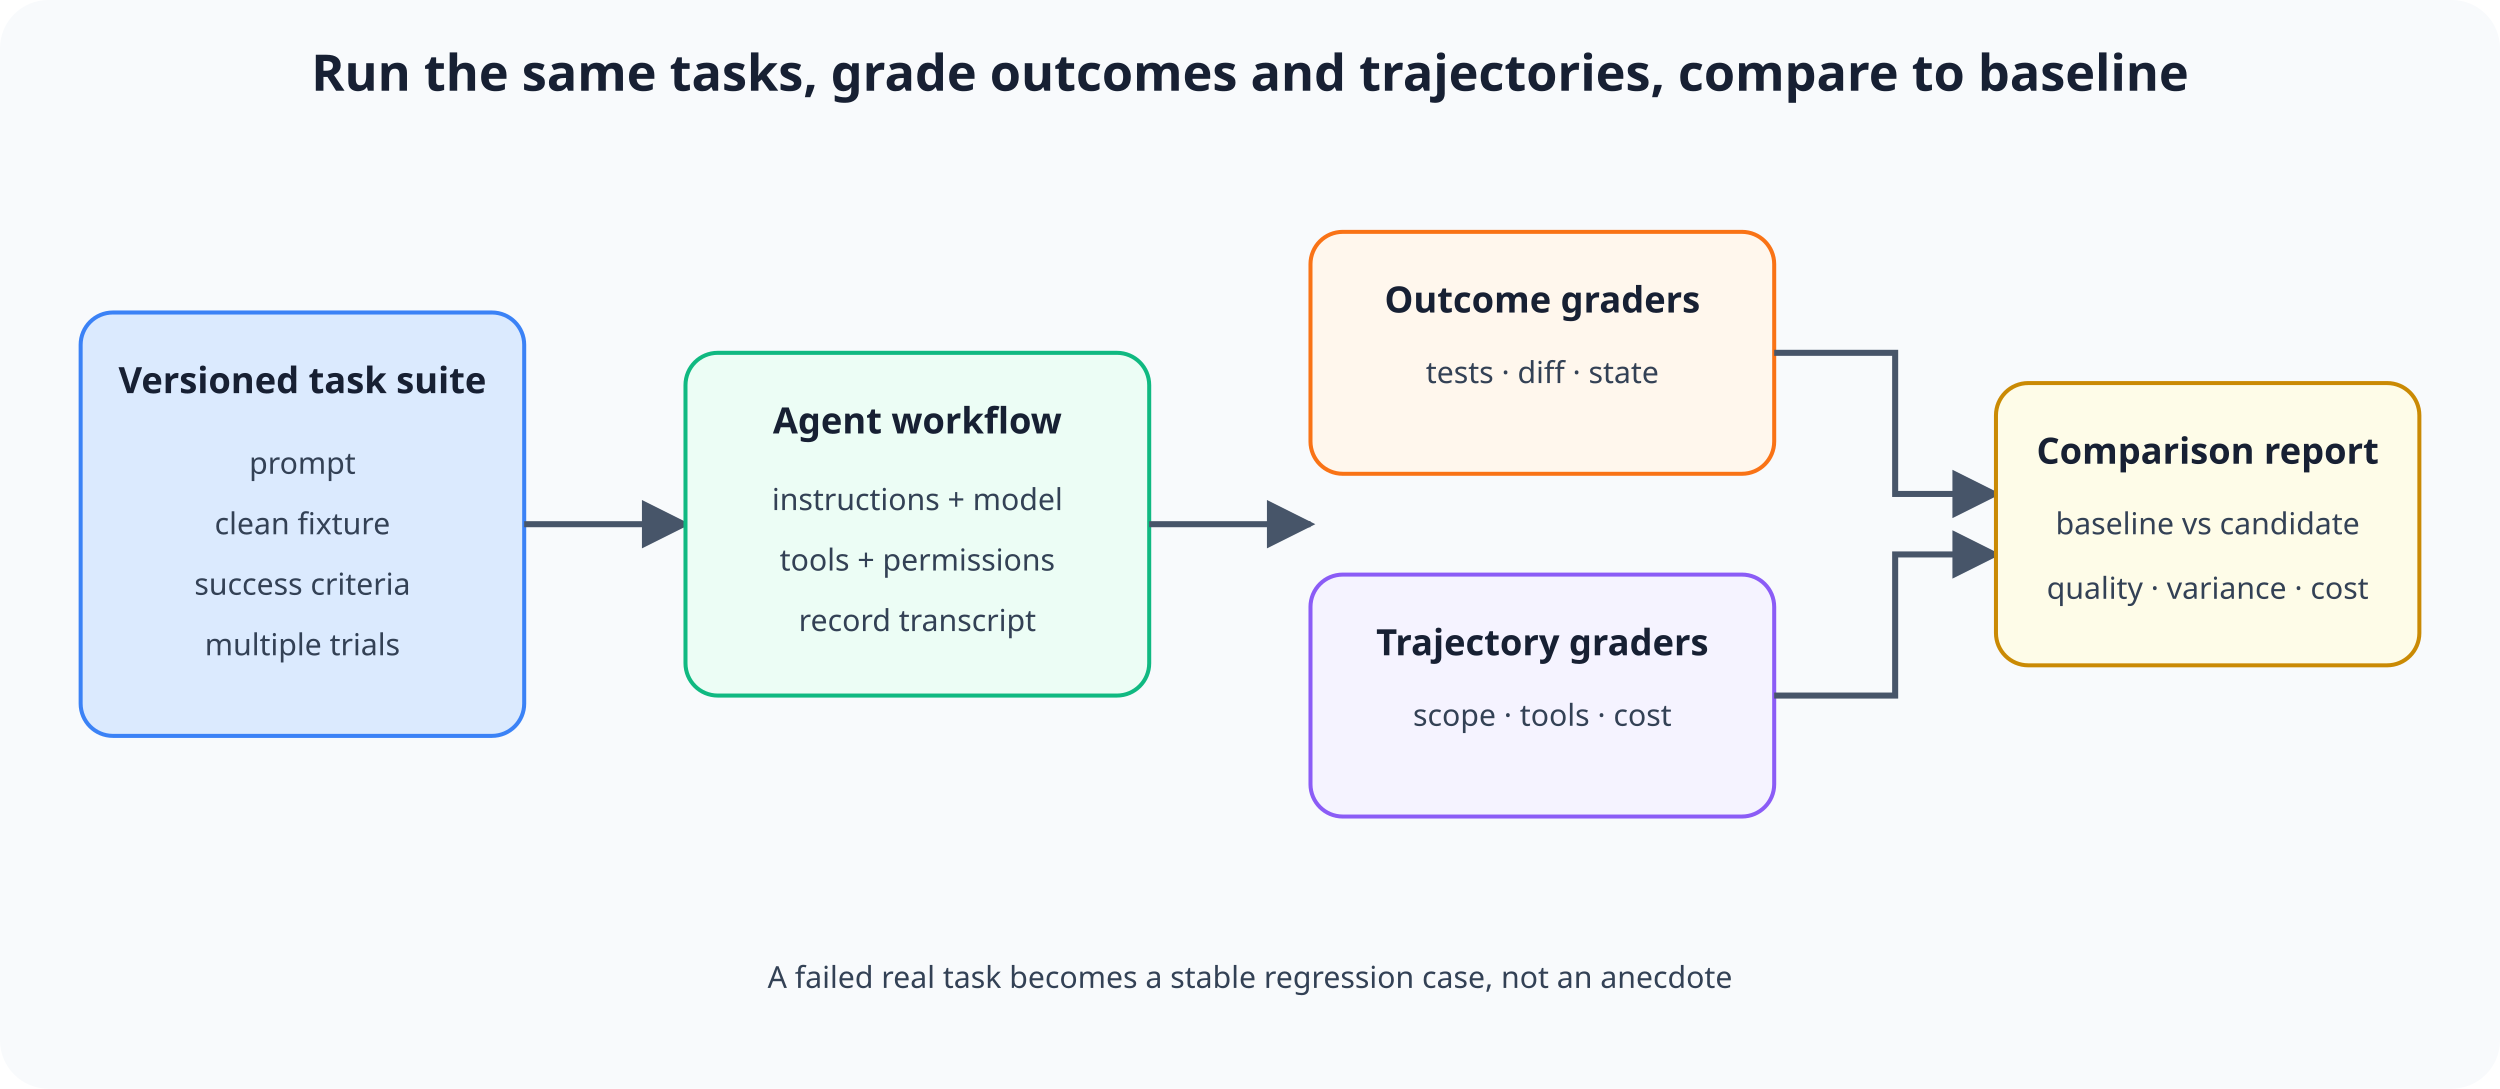
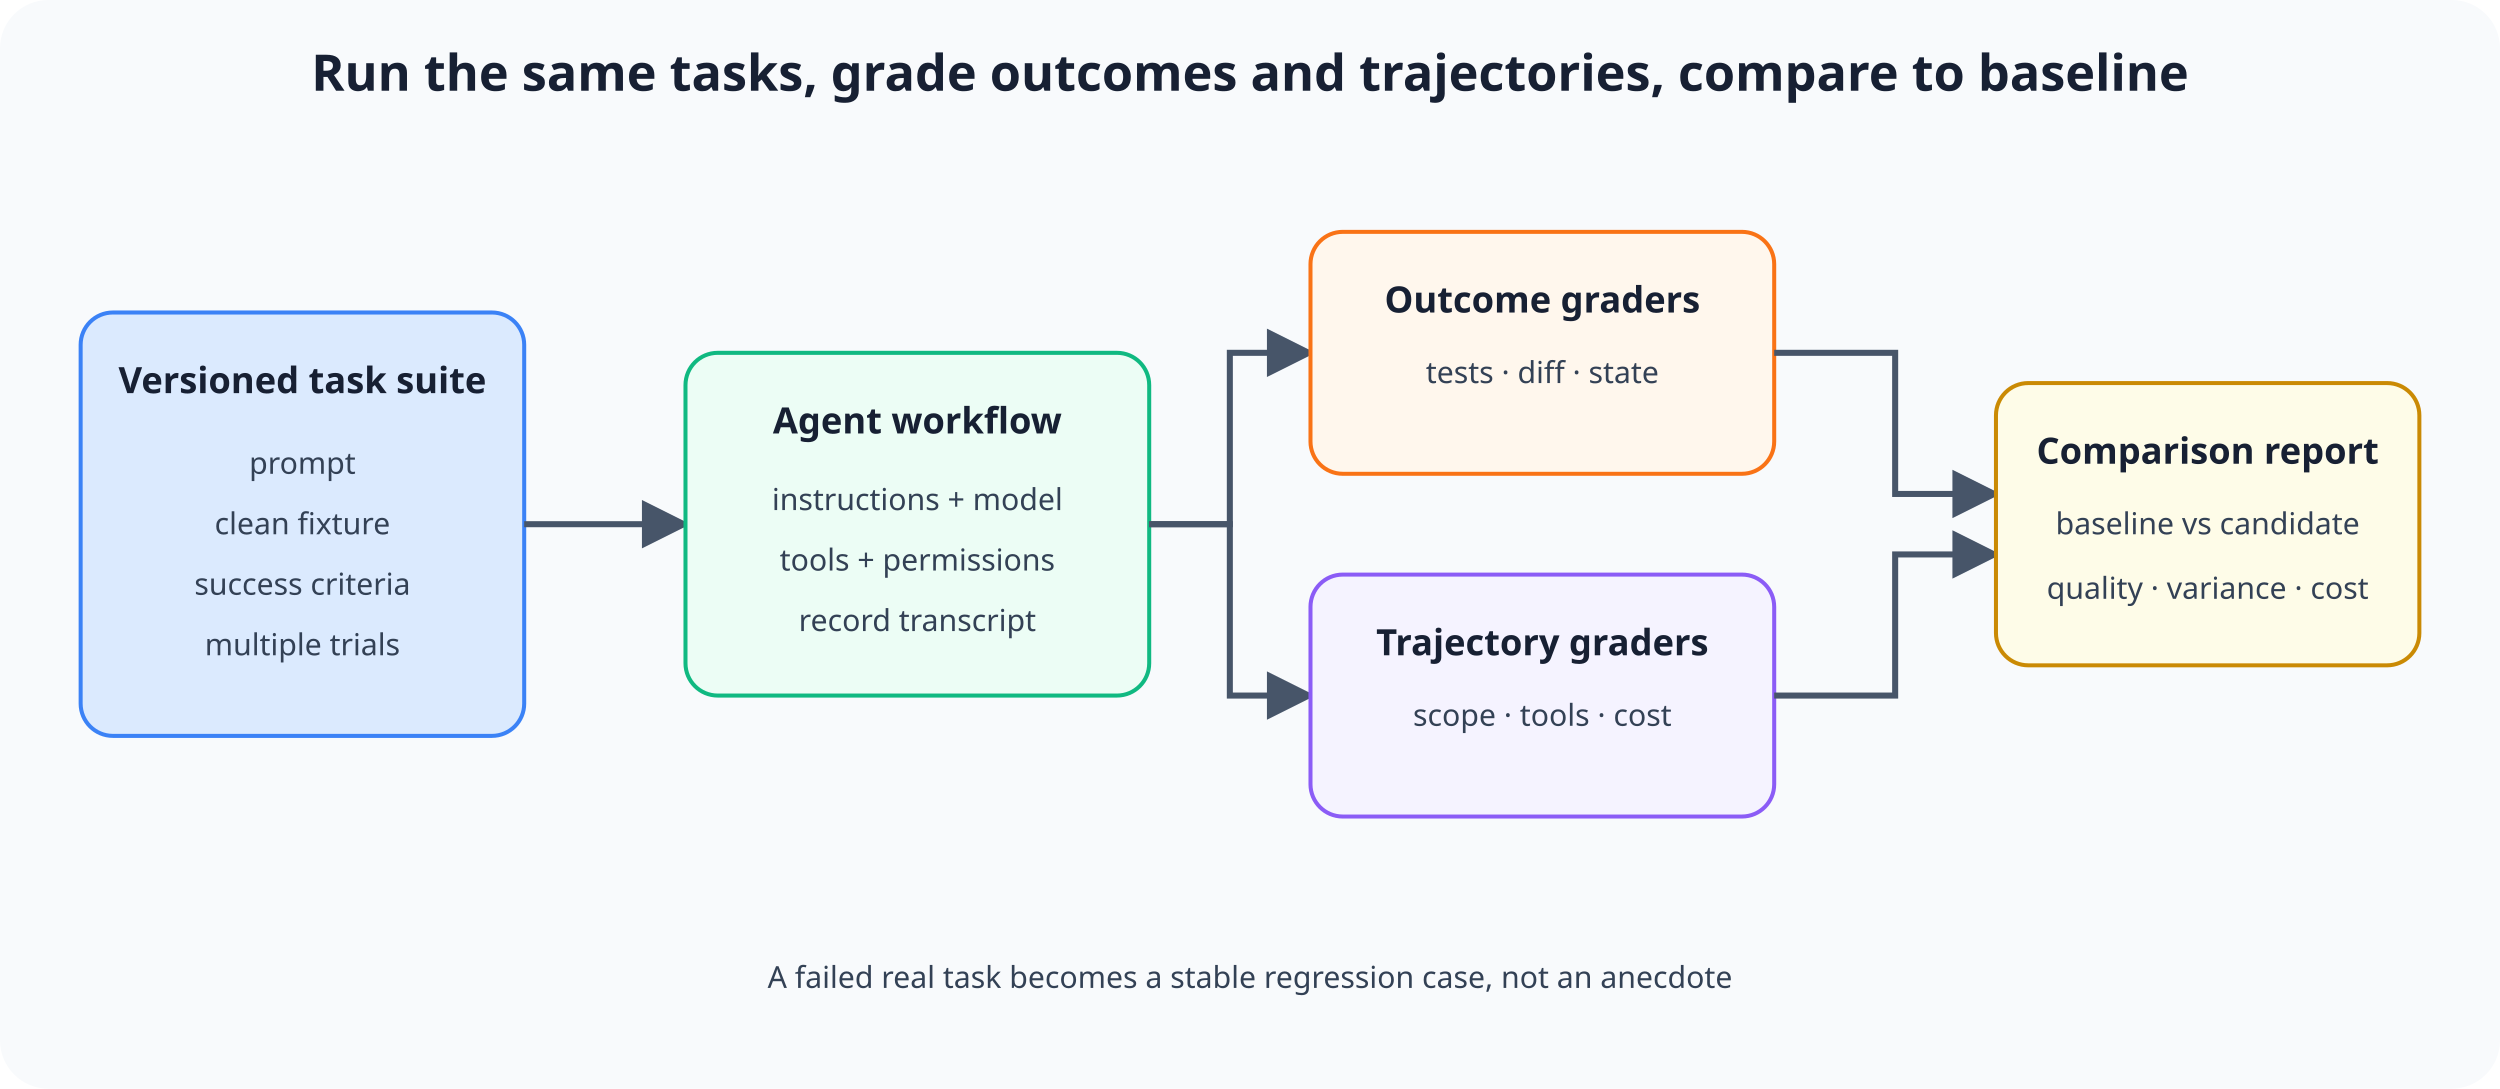
<svg xmlns="http://www.w3.org/2000/svg" width="1240" height="540" viewBox="0 0 1240 540" role="img" aria-labelledby="title desc">
  <defs>
    <marker id="a" viewBox="0 0 10 10" refX="9" refY="5" markerWidth="8" markerHeight="8" orient="auto">
      <path d="M0 0L10 5L0 10z" fill="#475569" />
    </marker>
    <style>.t{font:700 25px system-ui;fill:#172033}.h{font:700 18px system-ui;fill:#172033}.s{font:15px system-ui;fill:#334155}.l{stroke:#475569;stroke-width:3;fill:none;marker-end:url(#a)}</style>
  </defs>
  <rect width="1240" height="540" rx="24" fill="#f8fafc" />
  <text x="620" y="45" text-anchor="middle" class="t">Run the same tasks, grade outcomes and trajectories, compare to baseline</text>
  <rect x="40" y="155" width="220" height="210" rx="16" fill="#dbeafe" stroke="#3b82f6" stroke-width="2" />
  <text x="150" y="195" text-anchor="middle" class="h">Versioned task suite</text>
  <text x="150" y="235" text-anchor="middle" class="s">prompt</text>
  <text x="150" y="265" text-anchor="middle" class="s">clean fixture</text>
  <text x="150" y="295" text-anchor="middle" class="s">success criteria</text>
  <text x="150" y="325" text-anchor="middle" class="s">multiple trials</text>
  <path d="M260 260H340" class="l" />
  <rect x="340" y="175" width="230" height="170" rx="16" fill="#ecfdf5" stroke="#10b981" stroke-width="2" />
  <text x="455" y="215" text-anchor="middle" class="h">Agent workflow</text>
  <text x="455" y="253" text-anchor="middle" class="s">instructions + model</text>
  <text x="455" y="283" text-anchor="middle" class="s">tools + permissions</text>
  <text x="455" y="313" text-anchor="middle" class="s">record transcript</text>
-   <path d="M570 260H650" class="l" />
+   <path d="M570 260H610V175H650" class="l" />
+   <path d="M570 260H610V345H650" class="l" />
  <rect x="650" y="115" width="230" height="120" rx="16" fill="#fff7ed" stroke="#f97316" stroke-width="2" />
  <text x="765" y="155" text-anchor="middle" class="h">Outcome graders</text>
  <text x="765" y="190" text-anchor="middle" class="s">tests · diff · state</text>
  <rect x="650" y="285" width="230" height="120" rx="16" fill="#f5f3ff" stroke="#8b5cf6" stroke-width="2" />
  <text x="765" y="325" text-anchor="middle" class="h">Trajectory graders</text>
  <text x="765" y="360" text-anchor="middle" class="s">scope · tools · cost</text>
  <path d="M880 175H940V245H990" class="l" />
  <path d="M880 345H940V275H990" class="l" />
  <rect x="990" y="190" width="210" height="140" rx="16" fill="#fefce8" stroke="#ca8a04" stroke-width="2" />
  <text x="1095" y="230" text-anchor="middle" class="h">Comparison report</text>
  <text x="1095" y="265" text-anchor="middle" class="s">baseline vs candidate</text>
  <text x="1095" y="297" text-anchor="middle" class="s">quality · variance · cost</text>
  <text x="620" y="490" text-anchor="middle" class="s">A failed real task becomes a stable regression case, not an anecdote</text>
</svg>
